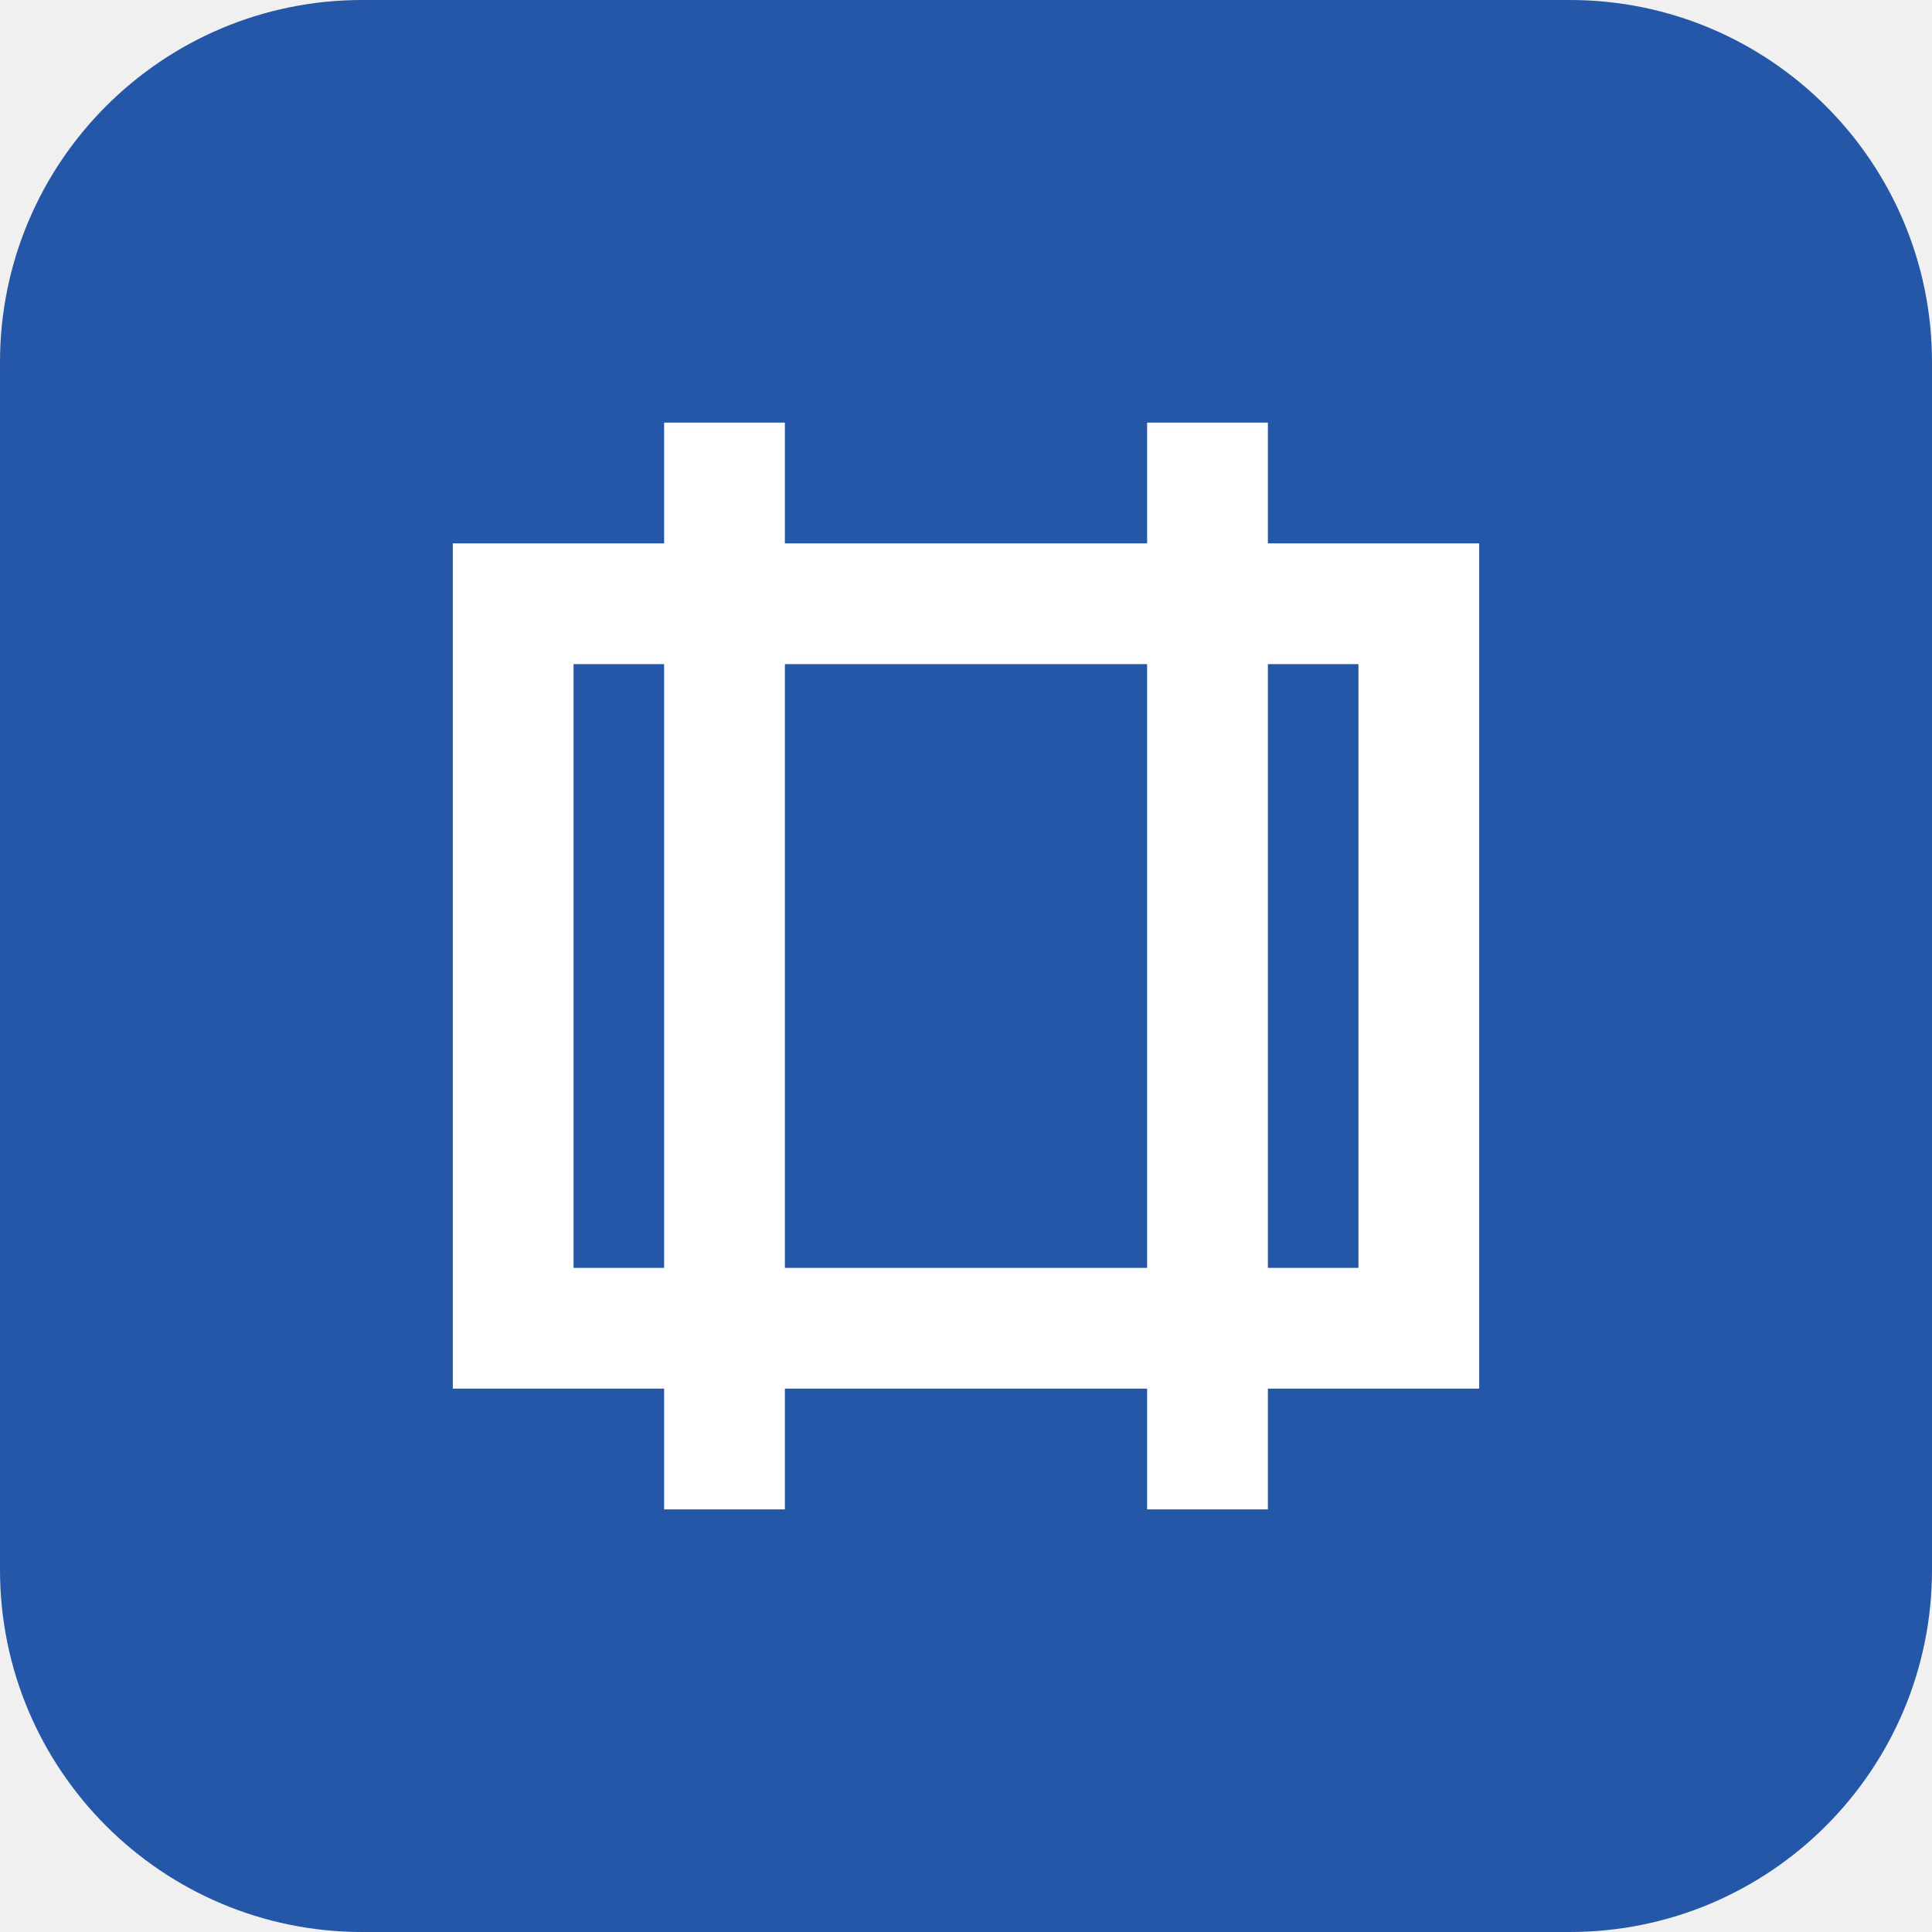
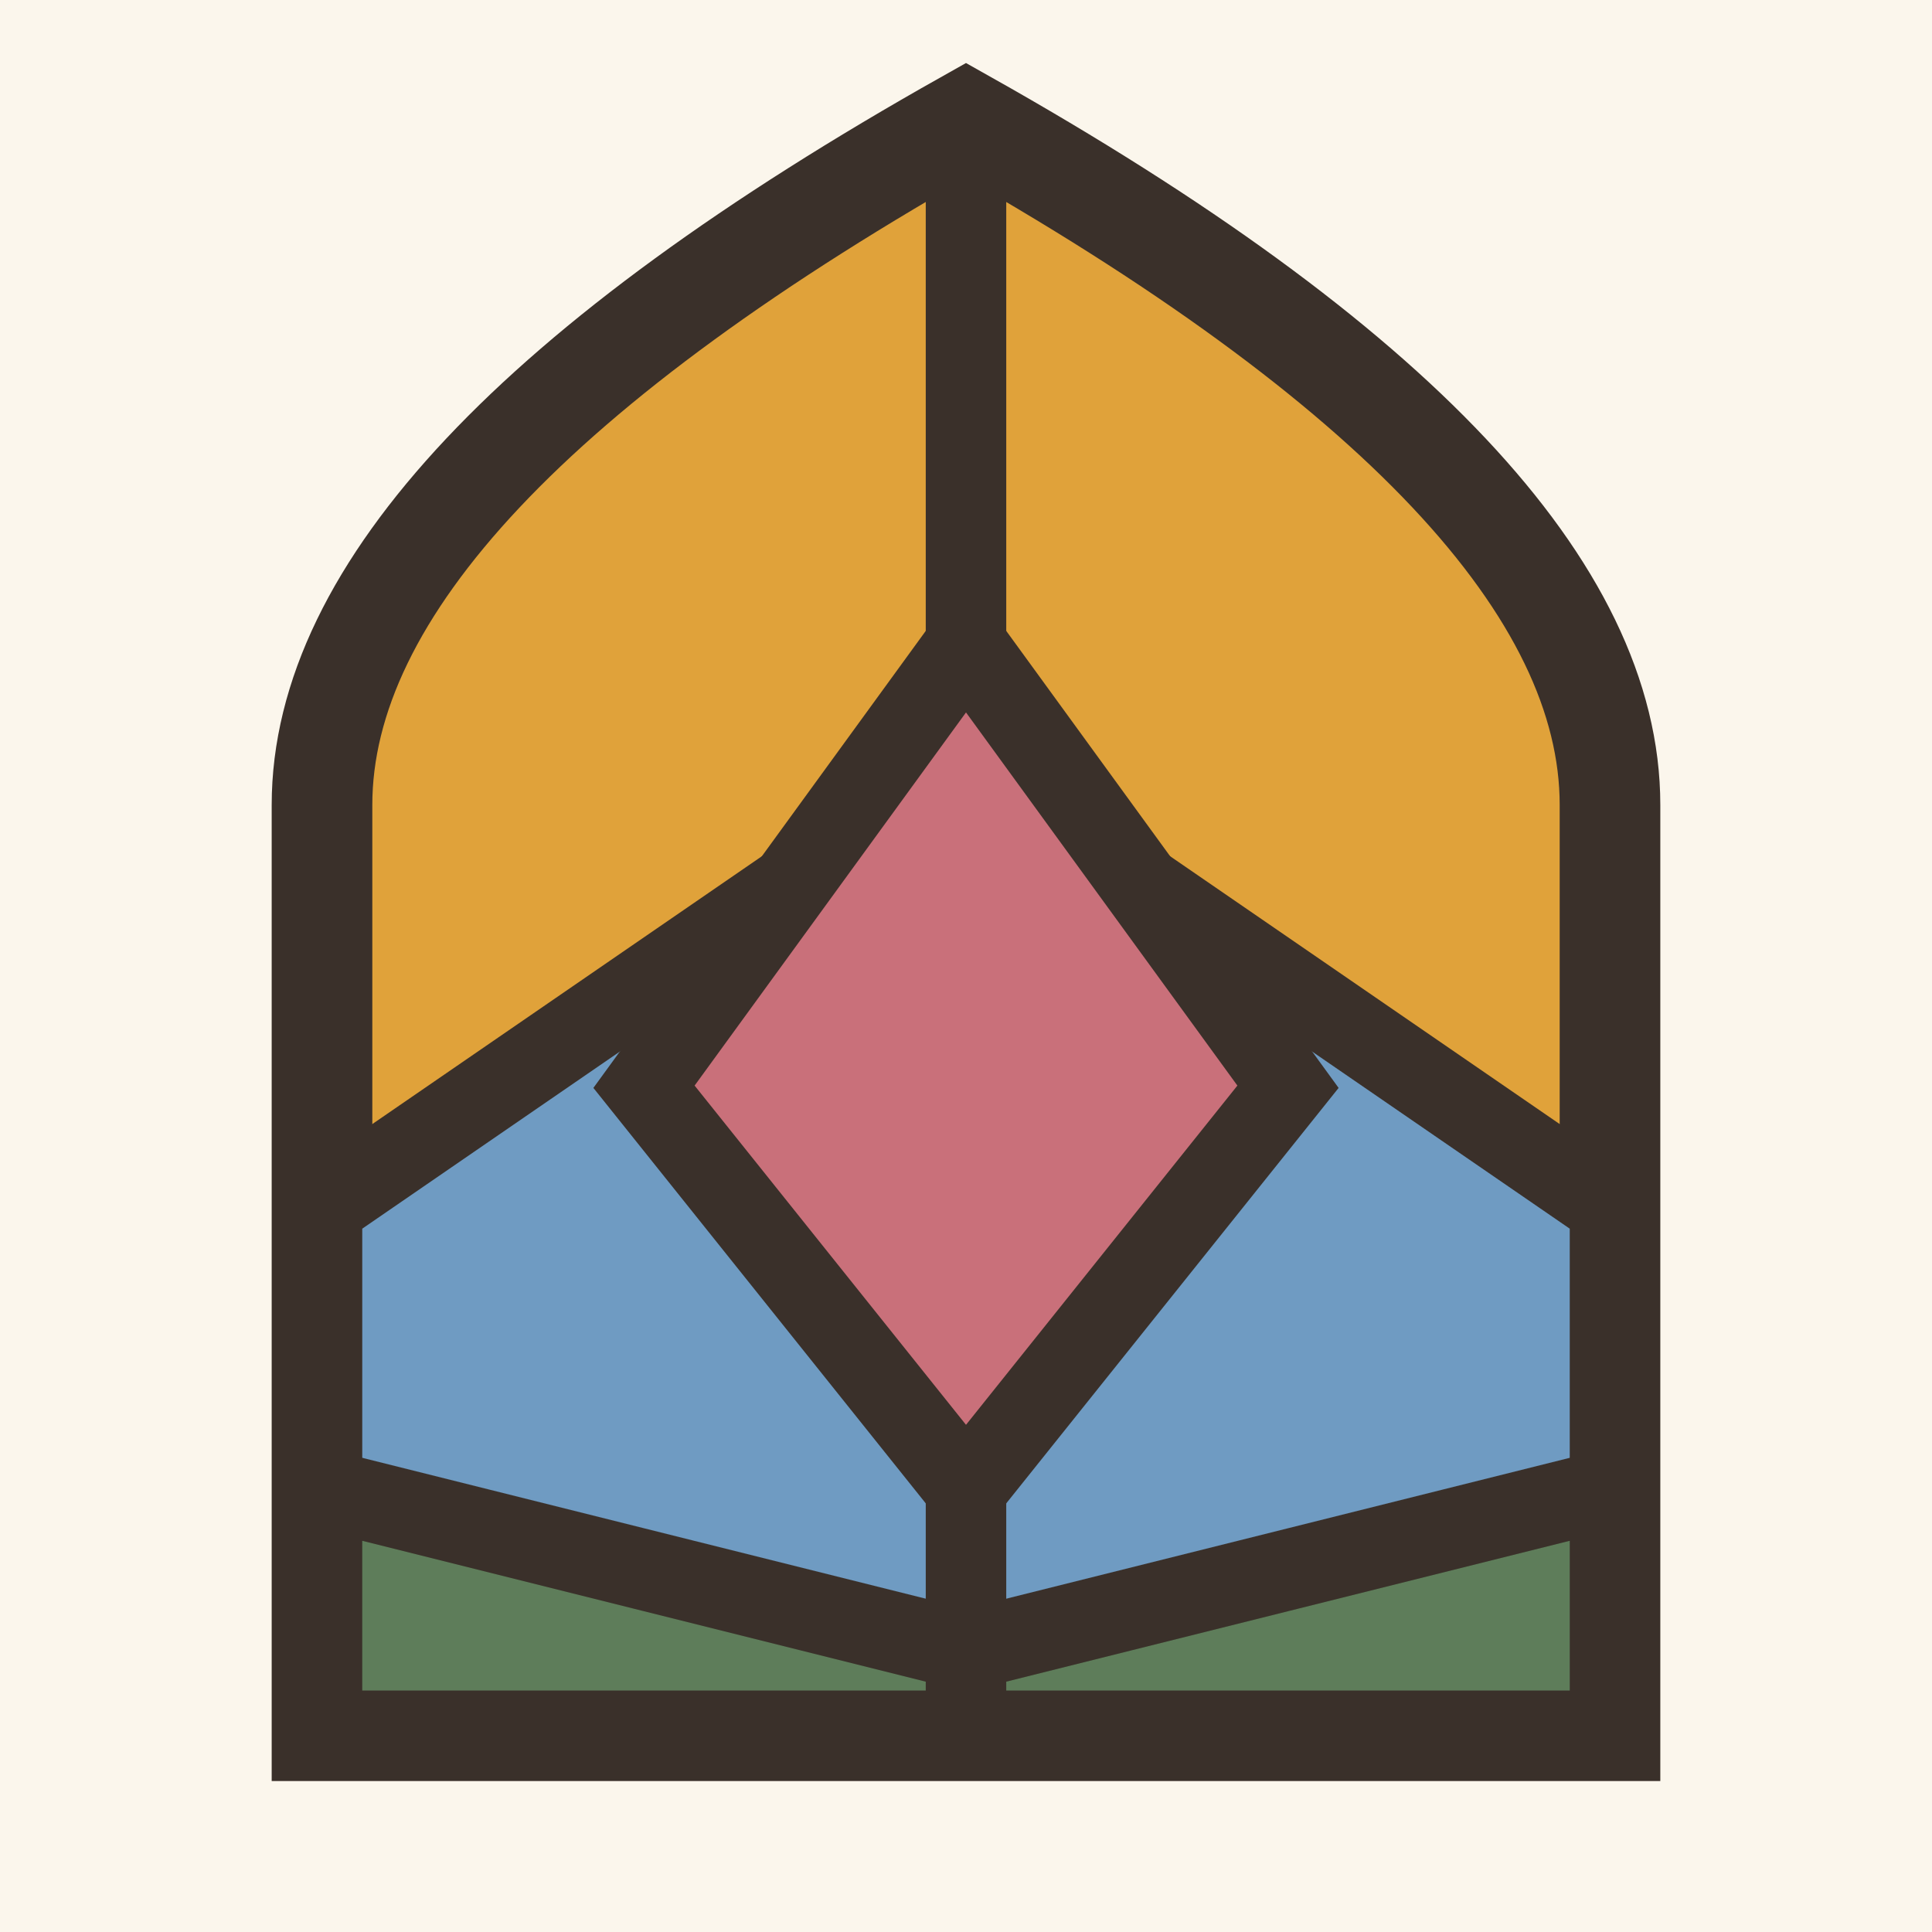
- <svg xmlns="http://www.w3.org/2000/svg" viewBox="0 0 64 64">
-   <rect width="64" height="64" rx="12" fill="#2457a7" />
-   <path d="M17 20h30v24H17zM24 14v36M40 14v36" fill="none" stroke="#fff" stroke-width="4" />
+ <svg xmlns="http://www.w3.org/2000/svg" viewBox="0 0 48 48">
+   <path fill="#fbf6ec" d="M0 0h48v48H0z" />
+   <path fill="#e0a23a" stroke="#3a302a" stroke-width="2.5" d="M8 43V20Q8 12 24 3Q40 12 40 20V43Z" />
+   <path fill="#6f9bc2" stroke="#3a302a" stroke-width="2" d="M8 30L24 19L40 30V43H8Z" />
+   <path fill="#c9707a" stroke="#3a302a" stroke-width="2" d="M24 16L32 27L24 37L16 27Z" />
+   <path fill="#5e7d5a" stroke="#3a302a" stroke-width="2" d="M8 37L24 41L40 37V43H8Z" />
+   <path stroke="#3a302a" stroke-width="2" d="M24 3V16M24 37V43" />
</svg>
